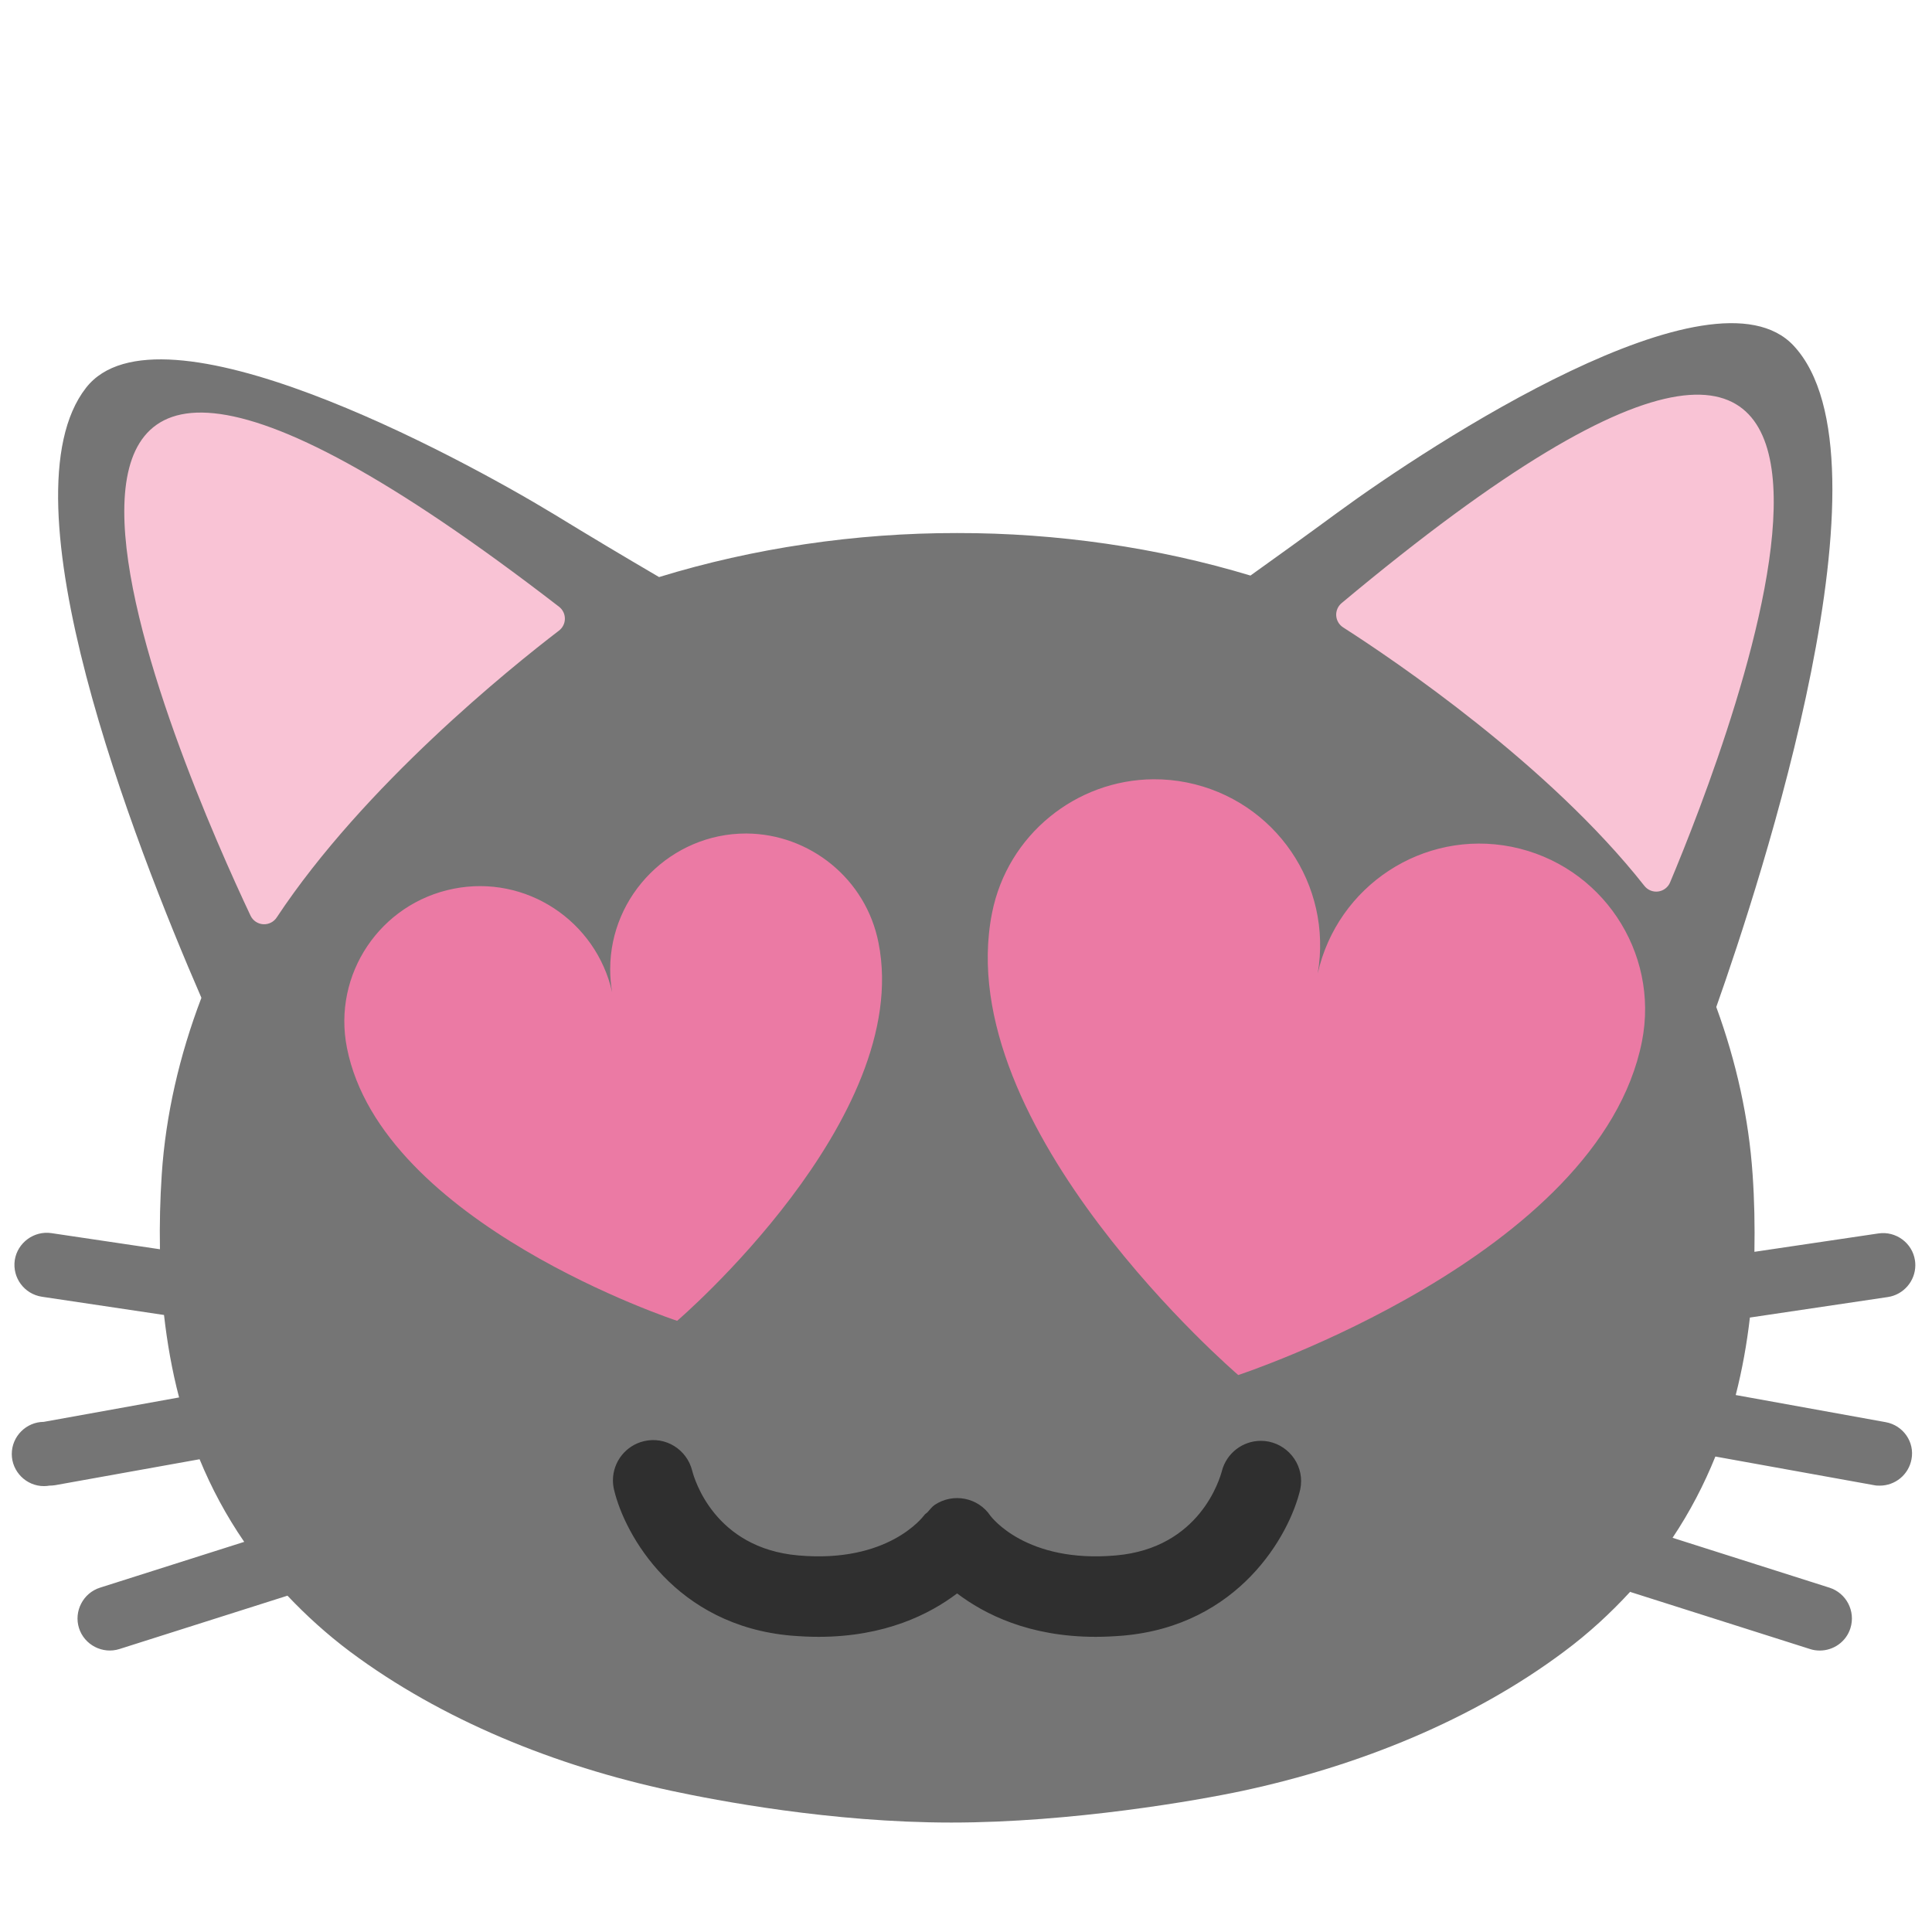
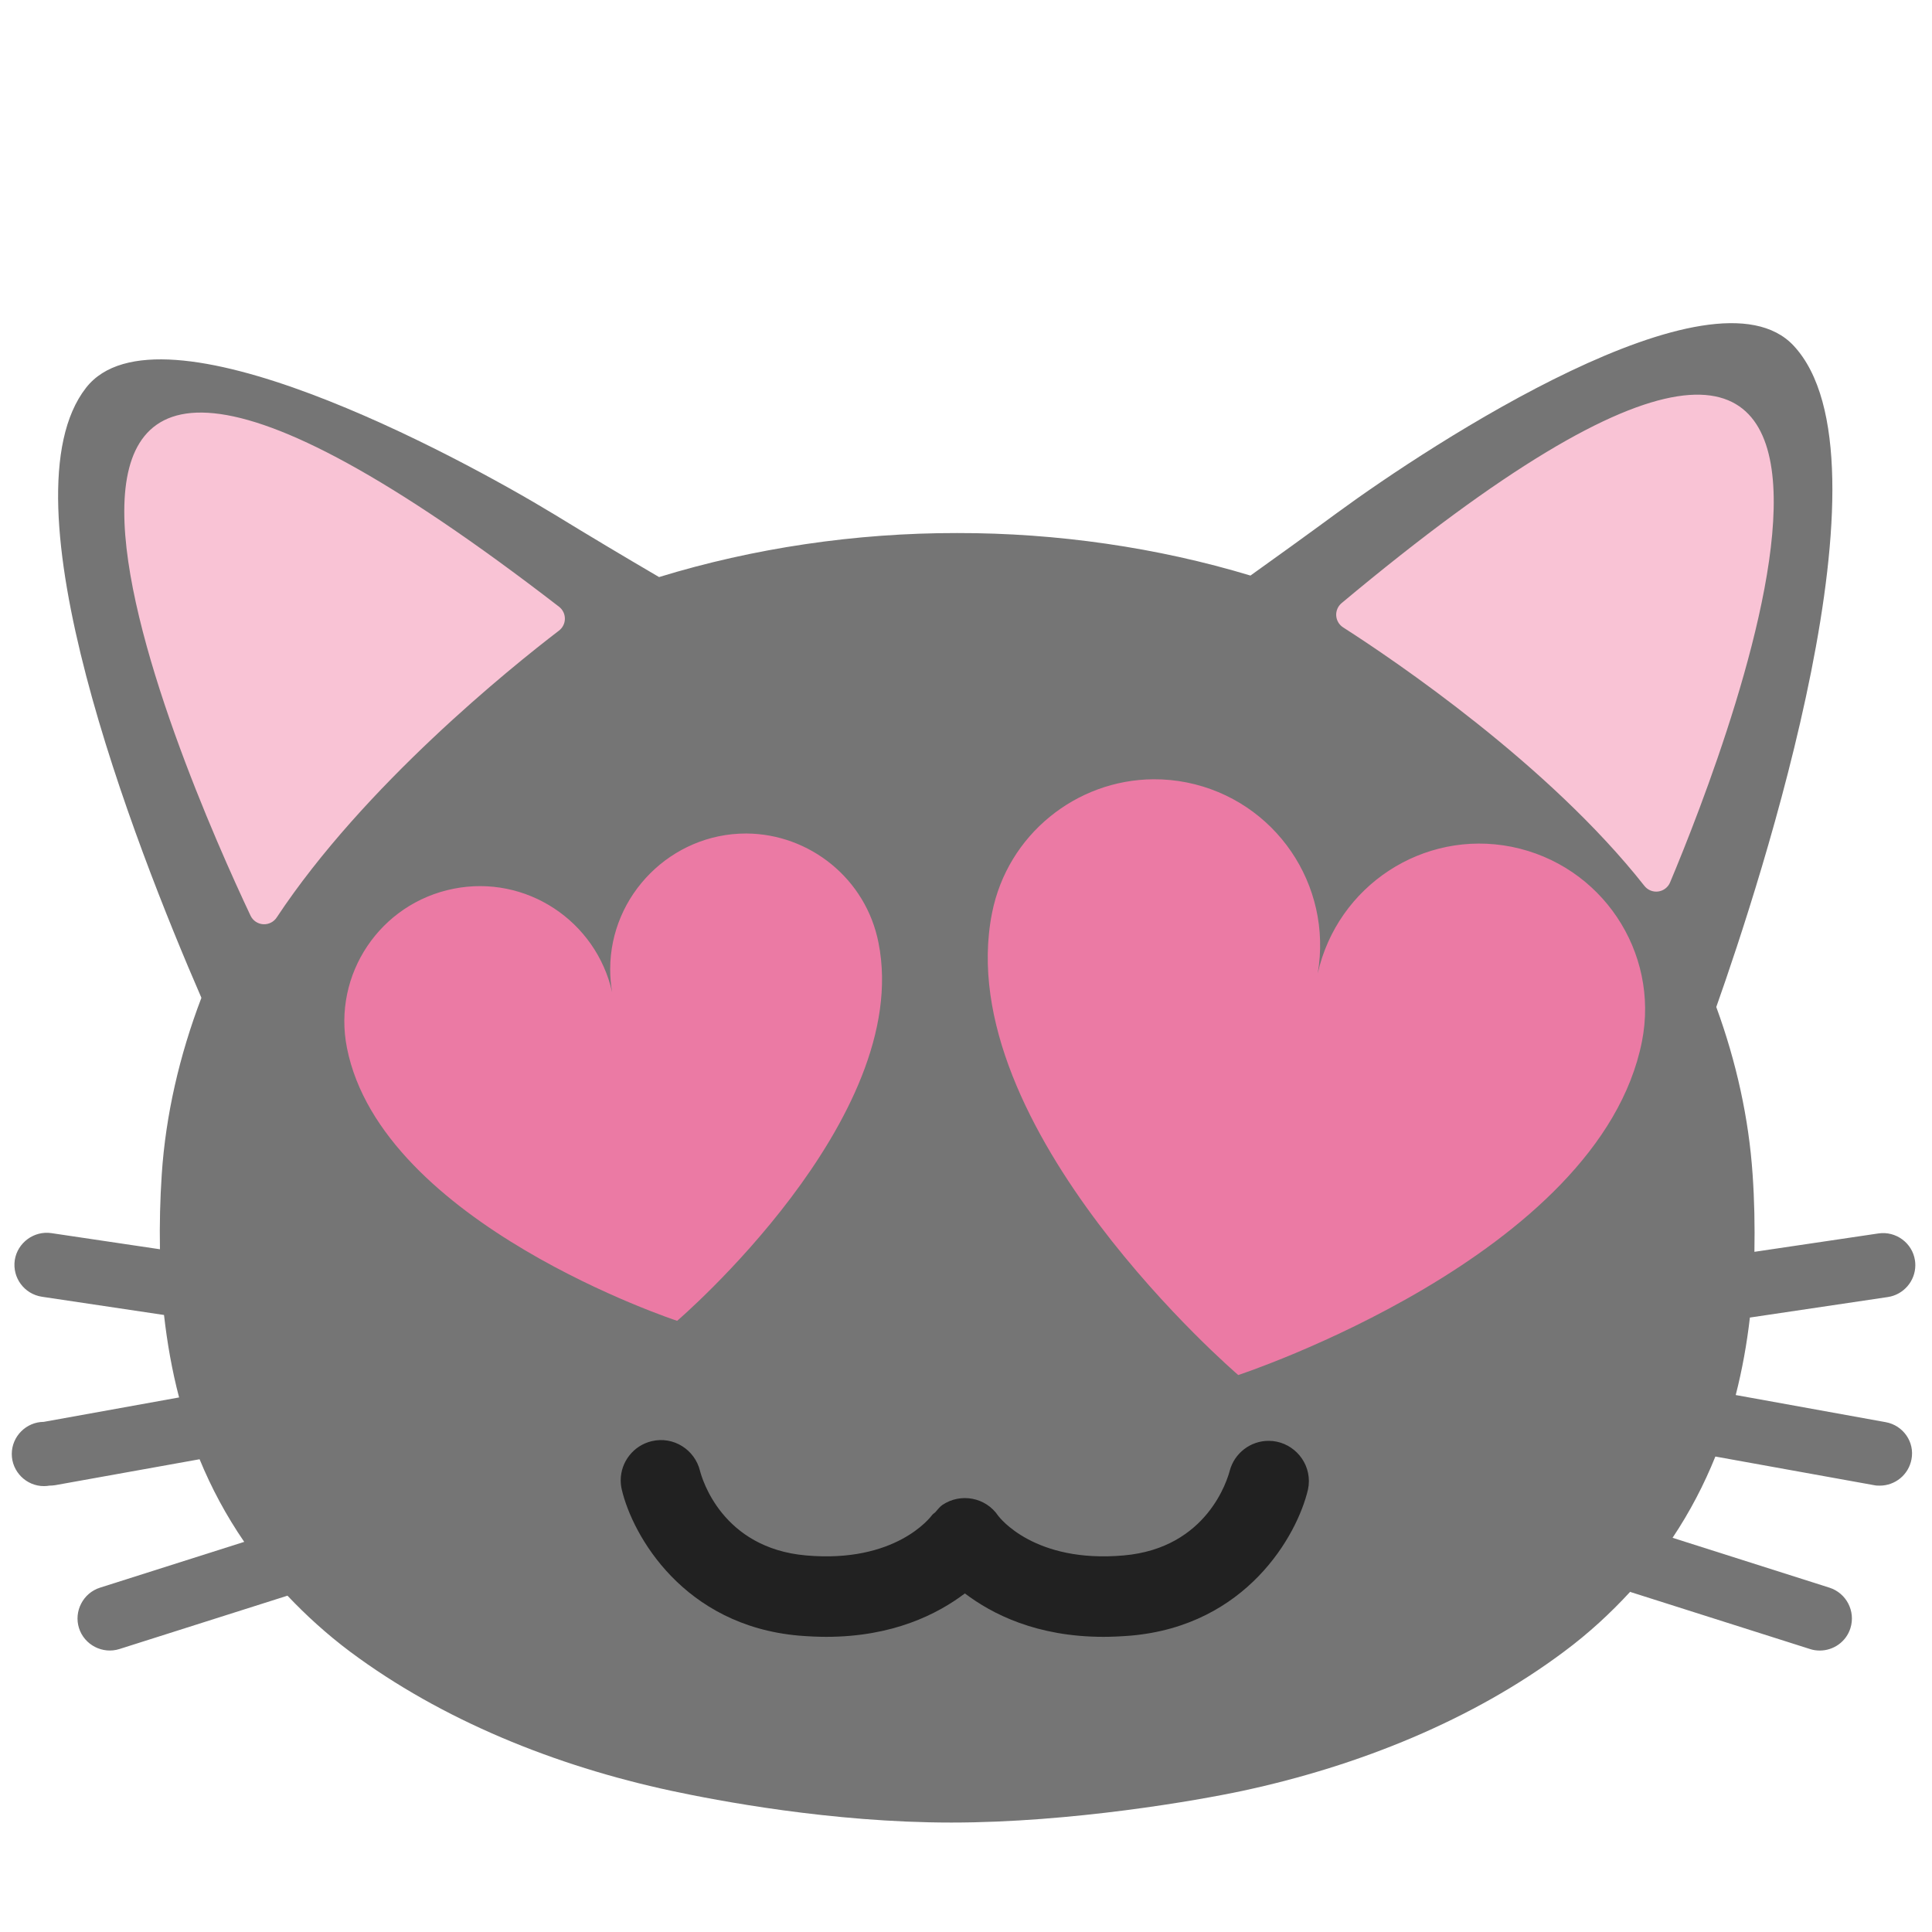
<svg xmlns="http://www.w3.org/2000/svg" width="100%" height="100%" viewBox="0 0 534 534" version="1.1" xml:space="preserve" style="fill-rule:evenodd;clip-rule:evenodd;stroke-linejoin:round;stroke-miterlimit:2;">
-   <rect x="152.875" y="384.875" width="244.75" height="80" style="fill:#2f2f2f;fill-rule:nonzero;" />
-   <path d="M521.208,393.083l-41.458,-7.5c1.792,-7 3.083,-14.166 3.917,-21.416l38.125,-5.667c4.346,-0.645 7.598,-4.414 7.598,-8.808c-0,-0.441 -0.033,-0.881 -0.098,-1.317c-0.709,-4.833 -5.292,-8.167 -10.084,-7.458l-34.291,5.083c0.125,-7.125 -0,-14.208 -0.5,-21.375c-1.042,-15.5 -4.5,-31.125 -10.042,-46.292c12.25,-34.625 50.542,-151.541 21.375,-182.791c-22.25,-23.834 -100.25,27.208 -126,46.083c-9.25,6.792 -17.25,12.542 -24.125,17.458c-25.667,-7.75 -53.5,-11.791 -81.083,-11.75c-28.042,-0.041 -56.334,4.167 -82.375,12.167c-9.696,-5.668 -19.335,-11.433 -28.917,-17.292c-27.25,-16.541 -109.375,-60.708 -129.458,-35.041c-23.834,30.458 13.333,125.916 31.875,168.625c-6.084,15.958 -9.875,32.458 -10.959,48.791c-0.457,6.893 -0.624,13.802 -0.5,20.709l-30,-4.459c-4.791,-0.708 -9.375,2.625 -10.125,7.459c-0.708,4.875 2.625,9.375 7.5,10.125l33.75,5.041c0.875,7.709 2.209,15.334 4.167,22.792l-37.417,6.75c-4.851,0.028 -8.828,4.027 -8.828,8.879c0,4.871 4.009,8.879 8.88,8.879c0.513,0 1.026,-0.044 1.532,-0.133c0.5,-0 1.041,-0.042 1.583,-0.125l39.917,-7.167c3.25,7.917 7.333,15.542 12.333,22.834l-39.875,12.666c-4.647,1.481 -7.258,6.516 -5.792,11.167c1.477,4.65 6.516,7.263 11.167,5.792l46.458,-14.75c5.125,5.416 10.834,10.625 17.334,15.5c25.208,18.791 56.541,31.541 88.875,38.458c12.291,2.625 44,8.75 77.291,8.75c33.292,-0 68.125,-6.125 80.417,-8.75c32.292,-6.917 63.667,-19.625 88.875,-38.458c6.958,-5.167 12.958,-10.75 18.333,-16.584c0.084,0.042 0.167,0.125 0.25,0.125l49.459,15.709c0.875,0.291 1.791,0.416 2.708,0.416c3.75,0 7.292,-2.416 8.458,-6.208c1.459,-4.667 -1.125,-9.667 -5.791,-11.167l-43.375,-13.791c4.791,-7.167 8.708,-14.709 11.833,-22.459l43.875,7.917c0.542,0.125 1.042,0.125 1.583,0.125c4.209,-0 7.959,-3 8.75,-7.292c0.917,-4.75 -2.291,-9.375 -7.125,-10.25Zm-161.833,18.625c-3,12.75 -17.042,37.584 -48.958,40.375c-2.625,0.209 -5.125,0.334 -7.542,0.334c-18.5,-0 -30.792,-6.292 -38.333,-12c-7.542,5.708 -19.875,12 -38.334,12c-2.416,-0 -4.916,-0.125 -7.541,-0.334c-31.875,-2.791 -45.959,-27.625 -48.959,-40.375c-0.195,-0.833 -0.294,-1.687 -0.294,-2.543c-0,-5.149 3.573,-9.657 8.586,-10.832c5.958,-1.416 11.875,2.292 13.333,8.209c0.584,2.25 6.125,21.333 29.292,23.375c24.792,2.208 34.417,-10.584 34.833,-11.125c0.25,-0.375 0.667,-0.542 0.959,-0.875c0.625,-0.667 1.125,-1.417 1.916,-1.959c5.084,-3.416 12,-2.083 15.417,3c0.292,0.375 9.917,13.167 34.708,10.959c23.209,-2.042 28.709,-21.209 29.292,-23.417c1.295,-4.854 5.725,-8.257 10.749,-8.257c6.103,0 11.125,5.022 11.125,11.125c-0,0.787 -0.084,1.571 -0.249,2.34Z" style="fill:#757575;fill-rule:nonzero;" />
+   <path d="M521.208,393.083l-41.458,-7.5c1.792,-7 3.083,-14.166 3.917,-21.416l38.125,-5.667c4.346,-0.645 7.598,-4.414 7.598,-8.808c-0,-0.441 -0.033,-0.881 -0.098,-1.317c-0.709,-4.833 -5.292,-8.167 -10.084,-7.458l-34.291,5.083c0.125,-7.125 -0,-14.208 -0.5,-21.375c-1.042,-15.5 -4.5,-31.125 -10.042,-46.292c12.25,-34.625 50.542,-151.541 21.375,-182.791c-22.25,-23.834 -100.25,27.208 -126,46.083c-9.25,6.792 -17.25,12.542 -24.125,17.458c-25.667,-7.75 -53.5,-11.791 -81.083,-11.75c-28.042,-0.041 -56.334,4.167 -82.375,12.167c-9.696,-5.668 -19.335,-11.433 -28.917,-17.292c-27.25,-16.541 -109.375,-60.708 -129.458,-35.041c-23.834,30.458 13.333,125.916 31.875,168.625c-6.084,15.958 -9.875,32.458 -10.959,48.791c-0.457,6.893 -0.624,13.802 -0.5,20.709l-30,-4.459c-4.791,-0.708 -9.375,2.625 -10.125,7.459c-0.708,4.875 2.625,9.375 7.5,10.125l33.75,5.041c0.875,7.709 2.209,15.334 4.167,22.792l-37.417,6.75c-4.851,0.028 -8.828,4.027 -8.828,8.879c0,4.871 4.009,8.879 8.88,8.879c0.513,0 1.026,-0.044 1.532,-0.133c0.5,-0 1.041,-0.042 1.583,-0.125l39.917,-7.167c3.25,7.917 7.333,15.542 12.333,22.834l-39.875,12.666c-4.647,1.481 -7.258,6.516 -5.792,11.167c1.477,4.65 6.516,7.263 11.167,5.792l46.458,-14.75c5.125,5.416 10.834,10.625 17.334,15.5c25.208,18.791 56.541,31.541 88.875,38.458c12.291,2.625 44,8.75 77.291,8.75c33.292,-0 68.125,-6.125 80.417,-8.75c32.292,-6.917 63.667,-19.625 88.875,-38.458c6.958,-5.167 12.958,-10.75 18.333,-16.584c0.084,0.042 0.167,0.125 0.25,0.125l49.459,15.709c0.875,0.291 1.791,0.416 2.708,0.416c3.75,0 7.292,-2.416 8.458,-6.208c1.459,-4.667 -1.125,-9.667 -5.791,-11.167l-43.375,-13.791c4.791,-7.167 8.708,-14.709 11.833,-22.459l43.875,7.917c0.542,0.125 1.042,0.125 1.583,0.125c4.209,-0 7.959,-3 8.75,-7.292c0.917,-4.75 -2.291,-9.375 -7.125,-10.25Z" style="fill:#757575;fill-rule:nonzero;" />
+   <path d="M361.523,411.708c-3,12.75 -17.042,37.584 -48.958,40.375c-2.625,0.209 -5.125,0.334 -7.542,0.334c-18.5,-0 -30.792,-6.292 -38.333,-12c-7.542,5.708 -19.875,12 -38.334,12c-2.416,-0 -4.916,-0.125 -7.541,-0.334c-31.875,-2.791 -45.959,-27.625 -48.959,-40.375c-0.196,-0.833 -0.294,-1.687 -0.294,-2.543c-0,-5.149 3.573,-9.657 8.586,-10.832c5.958,-1.416 11.875,2.292 13.333,8.209c0.584,2.25 6.125,21.333 29.292,23.375c24.792,2.208 34.417,-10.584 34.833,-11.125c0.25,-0.375 0.667,-0.542 0.959,-0.875c0.625,-0.667 1.125,-1.417 1.916,-1.959c5.084,-3.416 12,-2.083 15.417,3c0.292,0.375 9.917,13.167 34.708,10.959c23.209,-2.042 28.709,-21.209 29.292,-23.417c1.295,-4.854 5.725,-8.257 10.749,-8.257c6.103,0 11.125,5.022 11.125,11.125c-0,0.787 -0.084,1.571 -0.249,2.34Z" style="fill:#212121;fill-rule:nonzero;" />
  <path d="M206.35,230.379c-0.058,-0 -0.117,-0 -0.175,-0c-20.583,-0 -37.521,16.937 -37.521,37.521c0,2.136 0.183,4.269 0.546,6.375c-4.454,-19.787 -23.812,-32.6 -43.817,-28.633c-20.32,4.021 -33.516,23.7 -29.491,43.97c9.6,48.638 91.271,75.459 91.271,75.459c-0,-0 65.312,-55.888 55.658,-104.471c-3.471,-17.737 -19.05,-30.1 -36.471,-30.221Zm112.454,-14.991c-21.291,0.145 -40.3,15.258 -44.604,36.945c-11.8,59.405 68.054,127.725 68.054,127.725c0,0 99.854,-32.85 111.588,-92.25c4.854,-24.72 -11.209,-48.779 -36.059,-53.762c-24.458,-4.85 -48.125,10.817 -53.57,35.012c4.2,-24.458 -11.734,-47.87 -36.188,-52.787c-3.036,-0.606 -6.125,-0.902 -9.221,-0.883Z" style="fill:#eb7aa4;fill-rule:nonzero;" />
  <path d="M76.509,253.544c-0.81,1.27 -2.245,2.003 -3.75,1.914c-1.504,-0.09 -2.843,-0.987 -3.497,-2.344c-18.507,-39.191 -103.004,-230.722 85.252,-85.416c1.031,0.796 1.63,2.028 1.619,3.331c-0.011,1.302 -0.63,2.524 -1.673,3.304c-13.296,10.175 -53.797,42.74 -77.951,79.211Zm377.956,-8.743c0.894,1.178 2.347,1.791 3.815,1.612c1.467,-0.18 2.729,-1.127 3.313,-2.485c16.194,-38.567 90.141,-228.453 -90.782,-77.224c-1.023,0.856 -1.575,2.151 -1.483,3.482c0.092,1.331 0.816,2.538 1.948,3.246c14.275,9.151 56.812,37.907 83.189,71.369Z" style="fill:#f9c3d5;" />
</svg>
